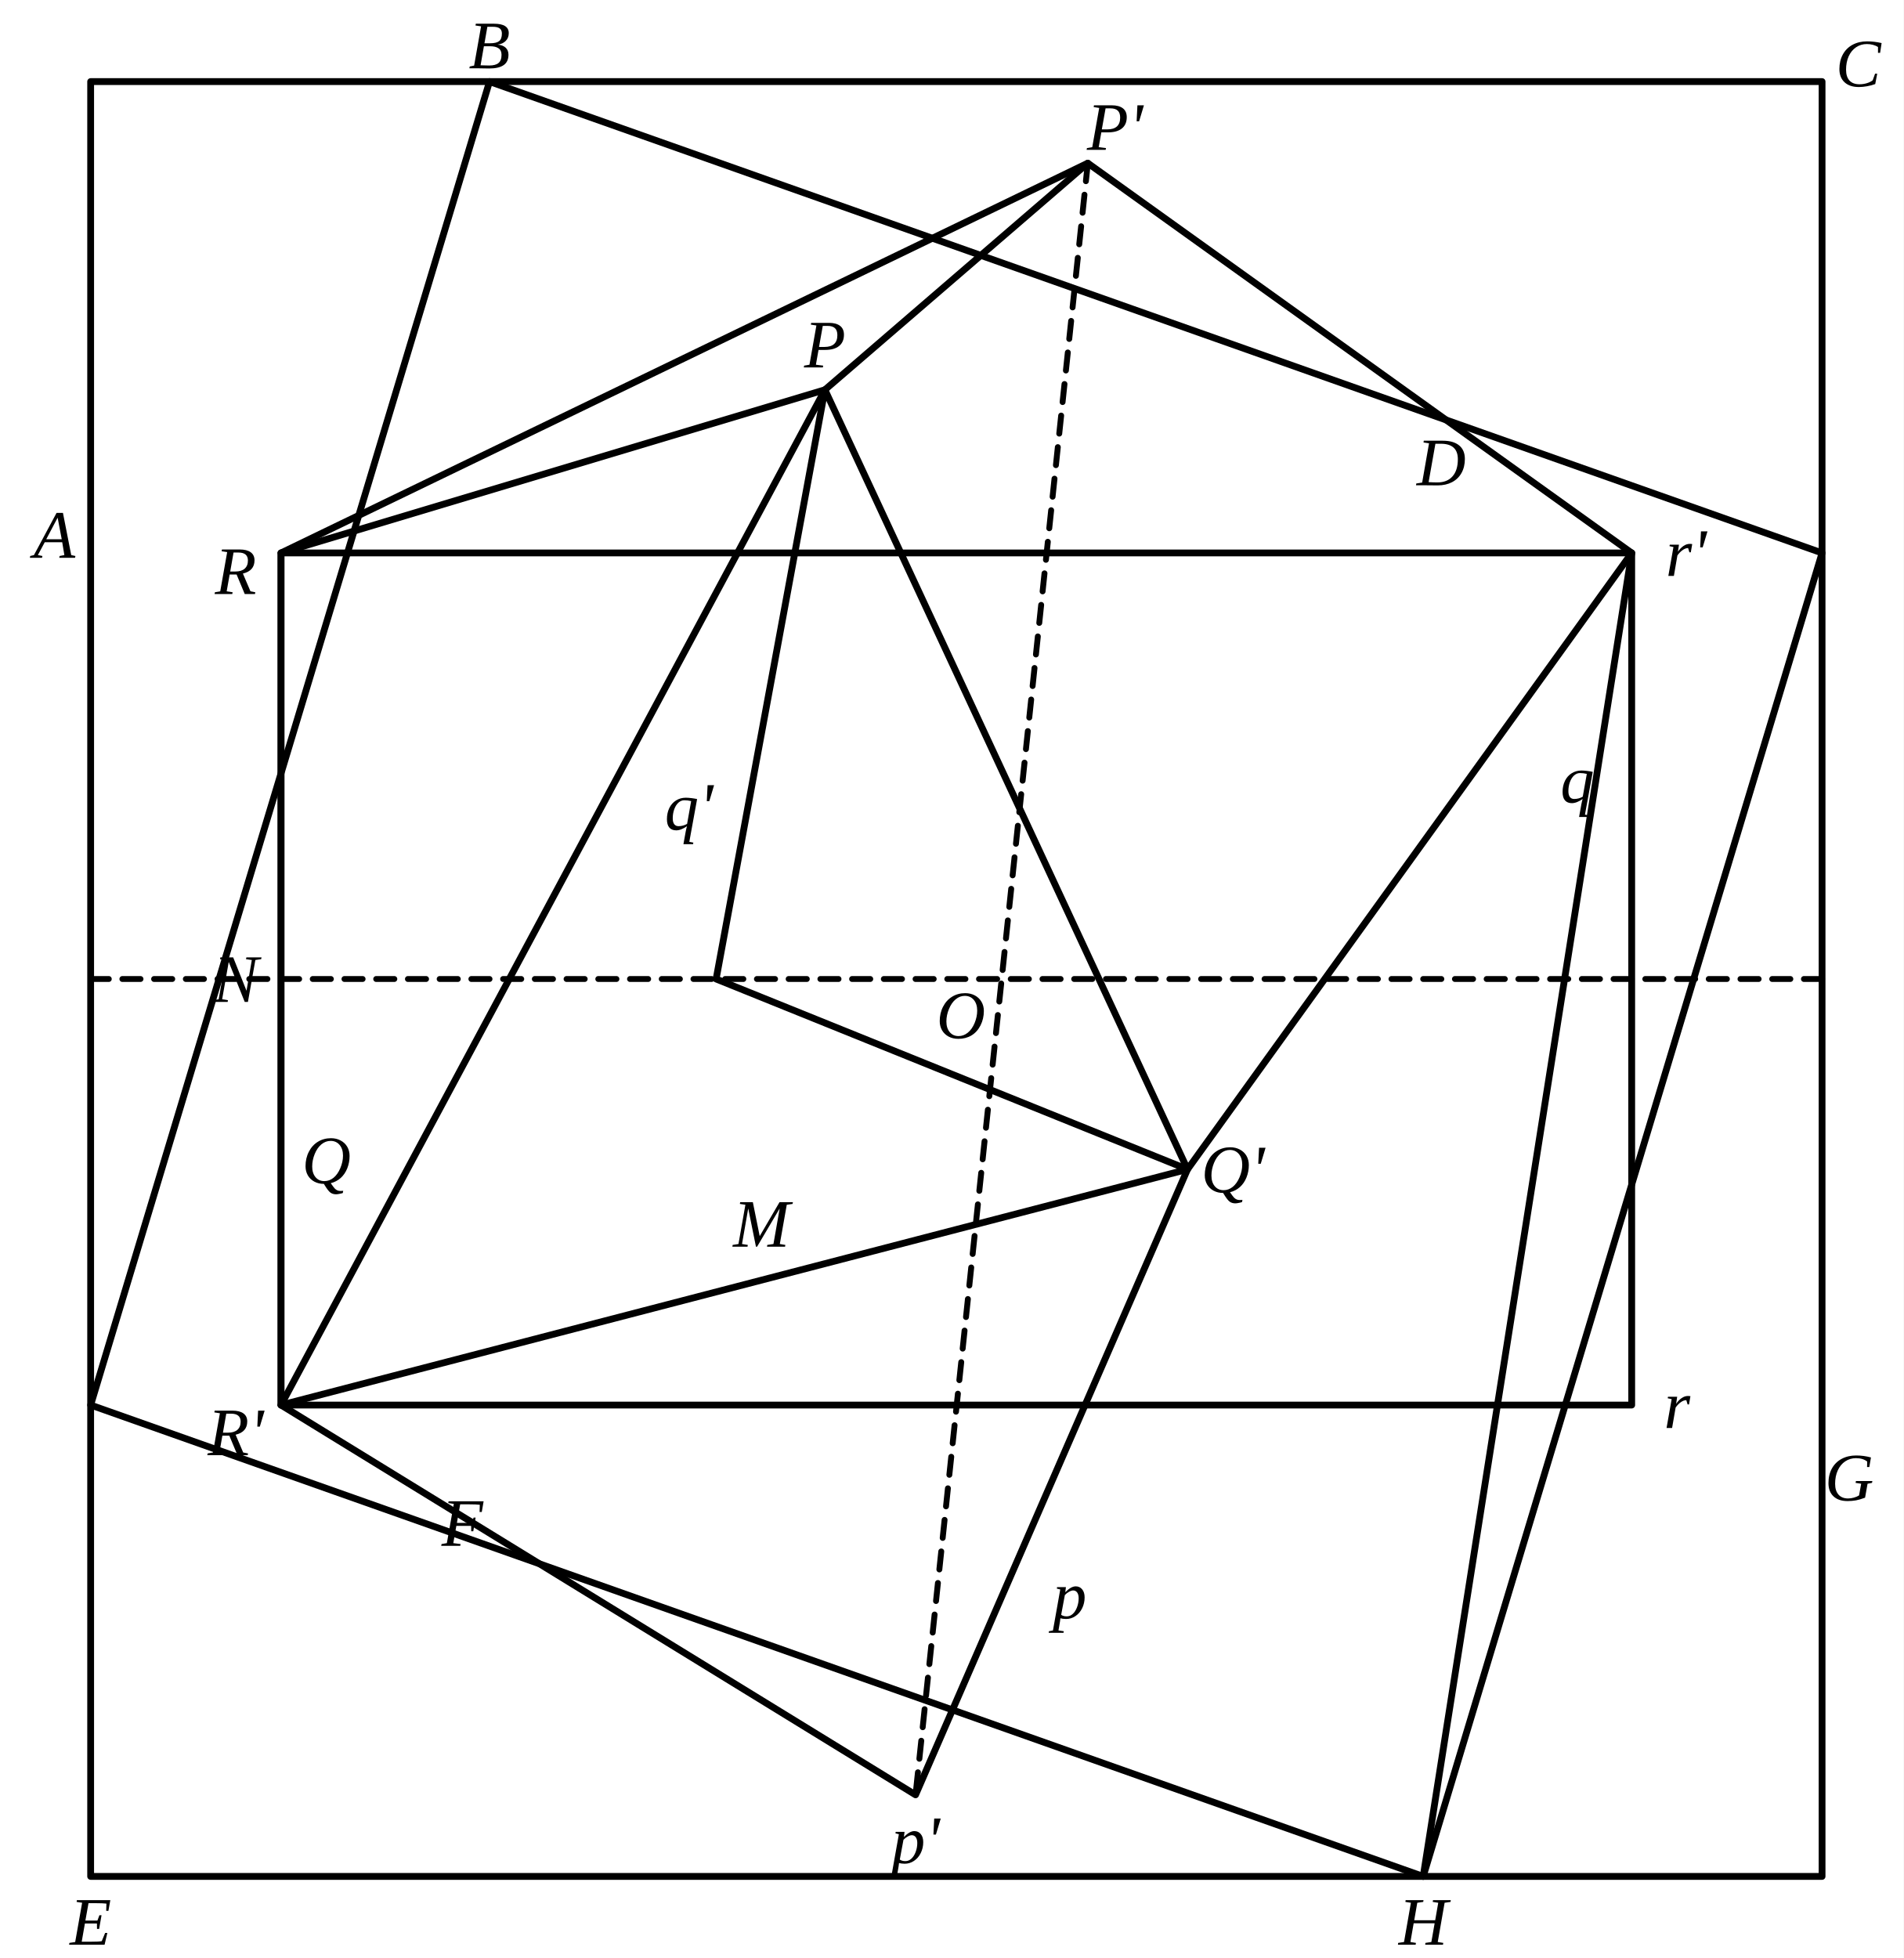
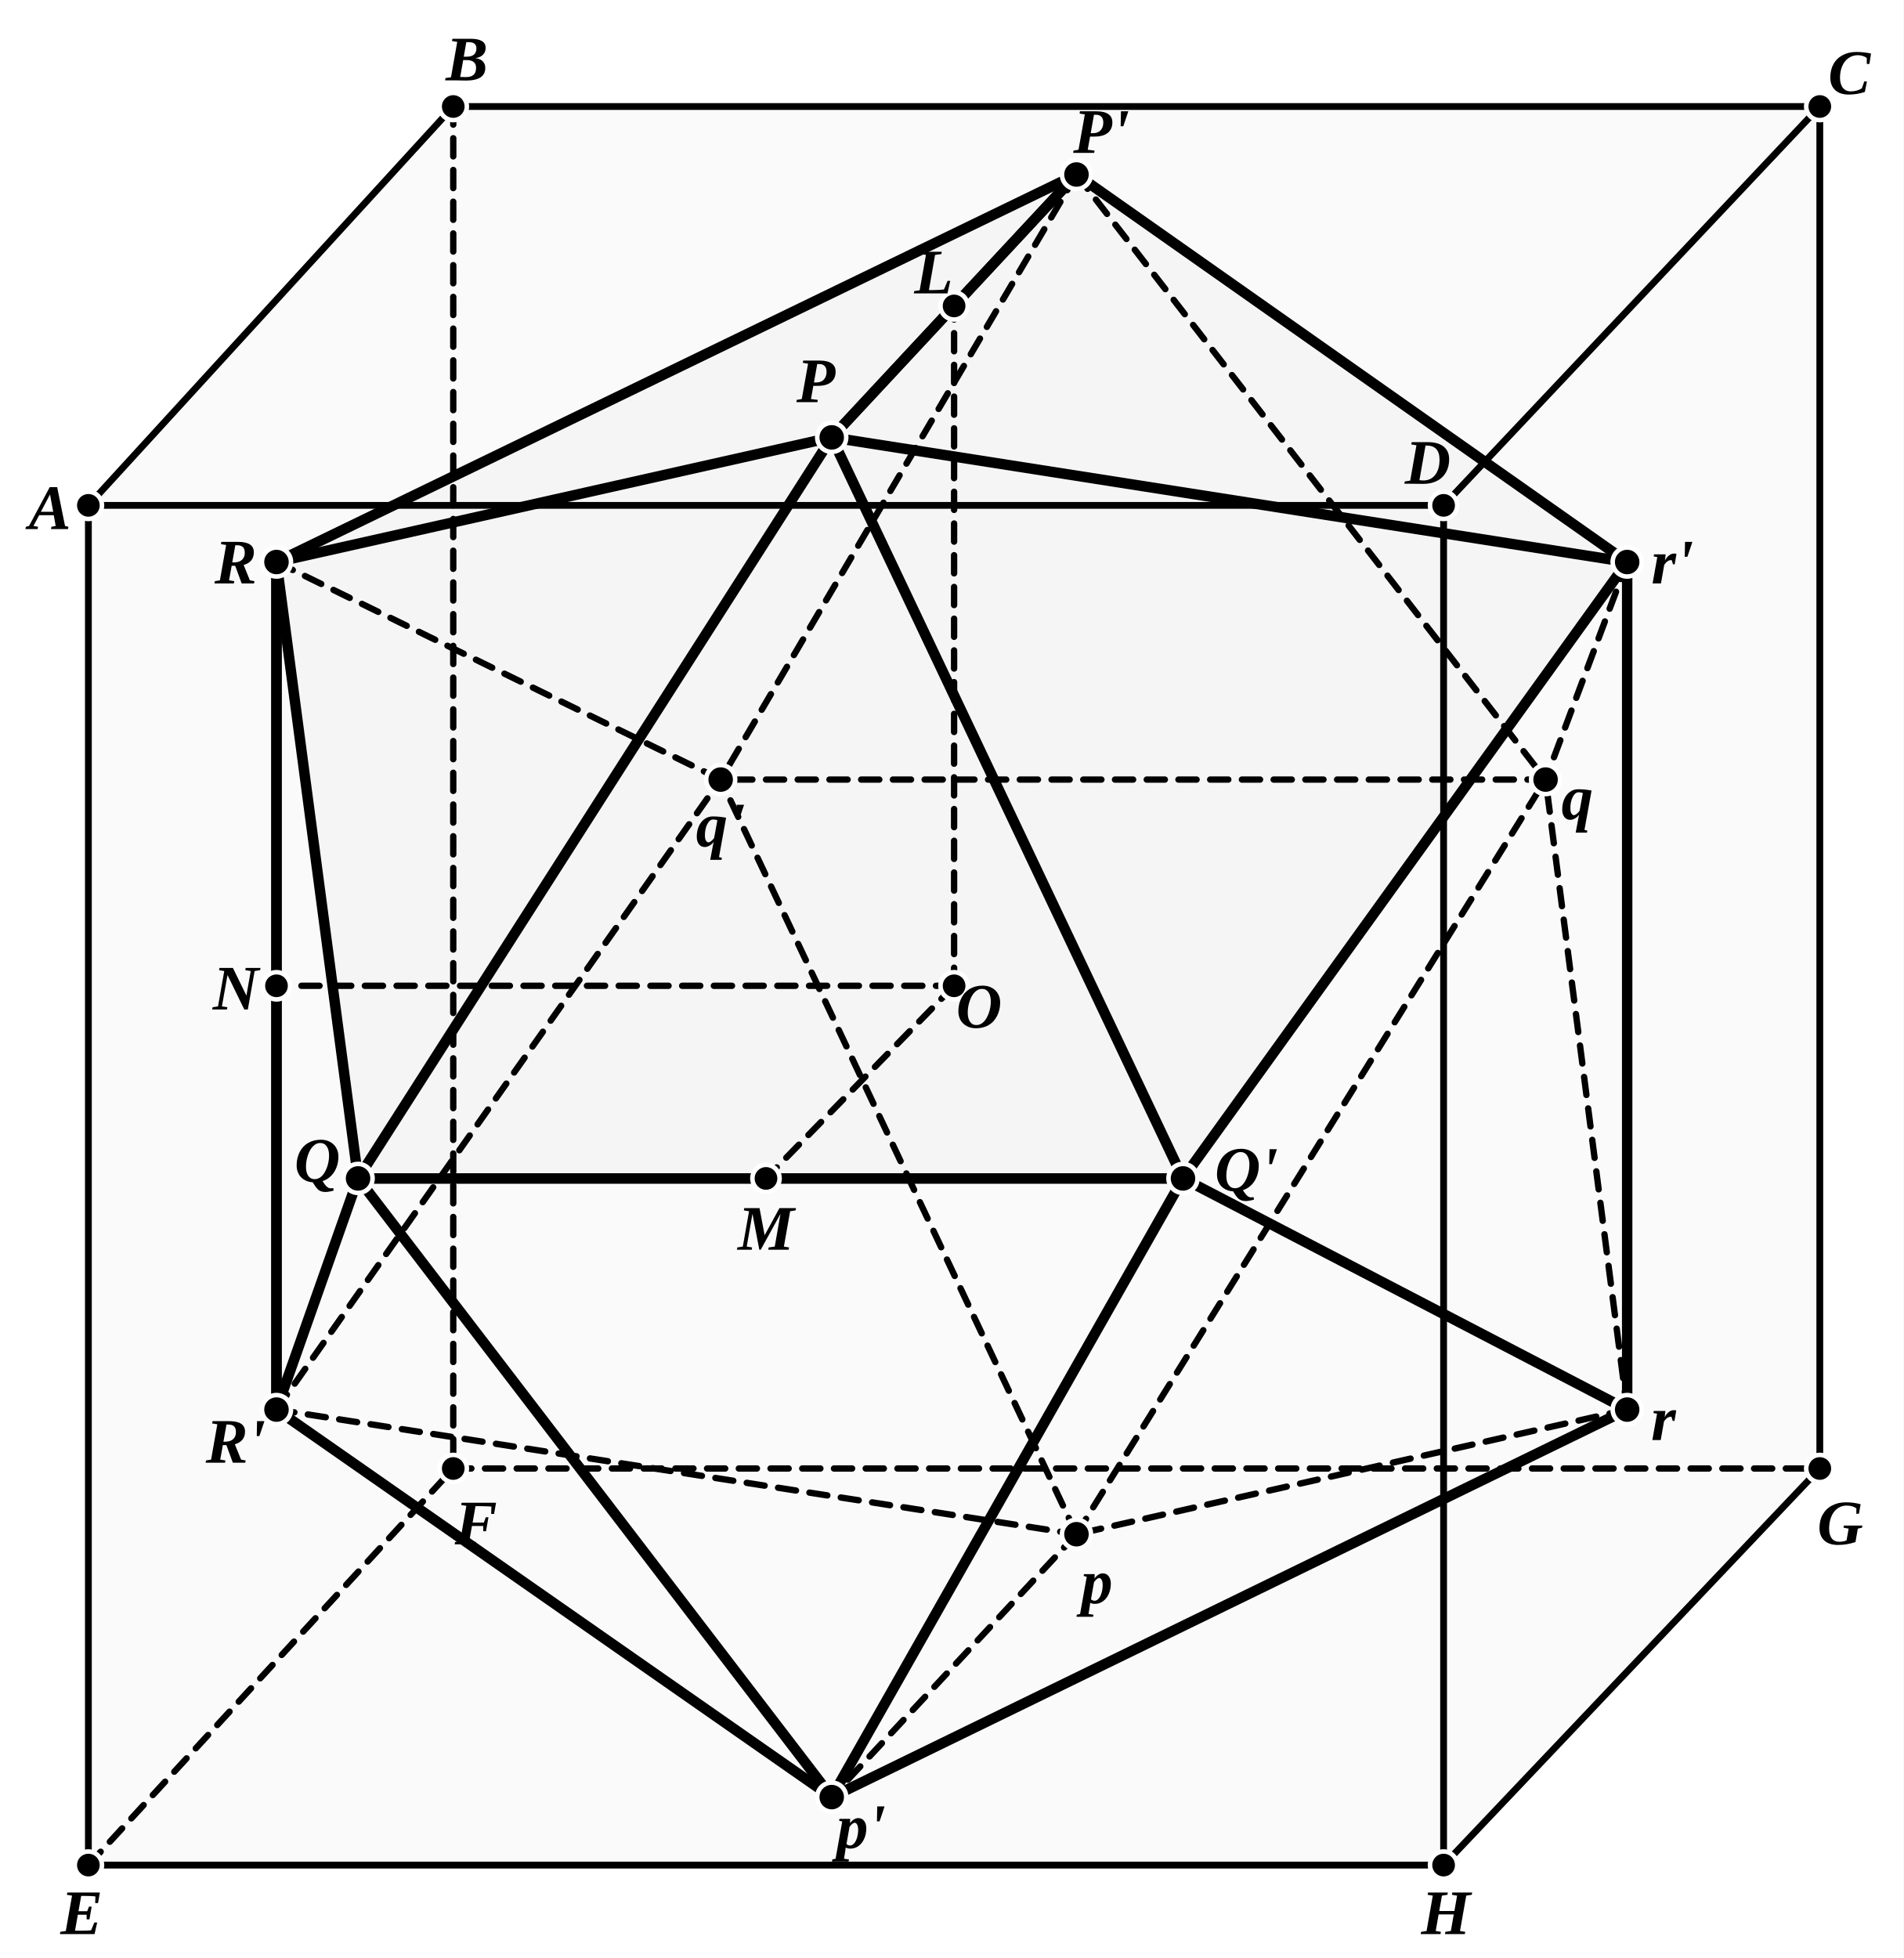
- <svg xmlns="http://www.w3.org/2000/svg" viewBox="0 0 420 432" width="100%" height="100%">
+ <svg xmlns="http://www.w3.org/2000/svg" viewBox="0 0 420 432" width="420" height="432" class="euclid-graphic" data-graphic-id="0496.g1" data-folio="0496" data-graphic="g1" data-proposition="XIII.16.Taylor">
  <style>
-     .bg { fill: #ffffff; }
-     .line { stroke: #000000; stroke-width: 1.5; stroke-linecap: round; stroke-linejoin: round; fill: none; }
-     .dashed { stroke: #000000; stroke-width: 1.3; stroke-dasharray: 4,3; stroke-linecap: round; stroke-linejoin: round; fill: none; }
-     .geom:hover { stroke: #0284c7; stroke-width: 2.5; cursor: pointer; }
-     .label { font-family: "Times New Roman", Times, serif; font-size: 15px; font-style: italic; fill: #000000; text-anchor: middle; dominant-baseline: central; user-select: none; }
-     .label:hover { fill: #0284c7; font-weight: bold; cursor: pointer; }
+     .euclid-graphic {
+       font-family: 'Times New Roman', 'Georgia', serif;
+       font-style: italic;
+       background-color: #ffffff;
+     }
+     .geom-line, .geom-circle {
+       stroke: #000000;
+       stroke-width: 1.5;
+       stroke-linecap: round;
+       stroke-linejoin: round;
+       fill: none;
+       transition: stroke 0.15s, stroke-width 0.15s;
+     }
+     .geom-bold {
+       stroke: #000000;
+       stroke-width: 2.3;
+       stroke-linecap: round;
+       stroke-linejoin: round;
+       fill: none;
+       transition: stroke 0.15s, stroke-width 0.15s;
+     }
+     .geom-dashed {
+       stroke: #000000;
+       stroke-width: 1.4;
+       stroke-dasharray: 4,3;
+       stroke-linecap: round;
+       stroke-linejoin: round;
+       fill: none;
+       transition: stroke 0.15s, stroke-width 0.15s;
+     }
+     .geom-polygon {
+       fill: #000000;
+       fill-opacity: 0.02;
+       stroke: none;
+       transition: fill-opacity 0.15s;
+     }
+     .geom-point {
+       fill: #000000;
+       stroke: #ffffff;
+       stroke-width: 1;
+     }
+     .geom-label {
+       font-size: 14px;
+       font-weight: bold;
+       fill: #000000;
+       text-anchor: middle;
+       dominant-baseline: central;
+       user-select: none;
+     }
+     .geom-overlay {
+       opacity: 0;
+       pointer-events: none;
+       transition: opacity 0.12s ease;
+     }
+     [data-ref]:hover, .highlight, .geom-highlight-active {
+       opacity: 1 !important;
+       stroke: #ef4444 !important;
+       stroke-width: 3.5 !important;
+       cursor: pointer;
+     }
+     text[data-ref]:hover, text.highlight, text.geom-highlight-active {
+       fill: #ef4444 !important;
+       stroke: none !important;
+     }
+     .geom-polygon:hover, .geom-polygon.highlight, polygon.geom-highlight-active {
+       opacity: 1 !important;
+       fill-opacity: 0.24 !important;
+       fill: #ef4444 !important;
+       stroke: #ef4444 !important;
+       stroke-width: 2.5 !important;
+     }
+     .geom-point:hover, .geom-point.highlight, circle.geom-point.geom-highlight-active {
+       r: 5.0 !important;
+       fill: #ef4444 !important;
+       stroke: #ffffff !important;
+       stroke-width: 1.5 !important;
+     }
  </style>
-   <rect class="bg" width="420" height="432" />
-   <polygon class="line geom" points="20,18 402,18 402,414 20,414" />
-   <polygon class="line geom" points="108,18 402,122 314,414 20,310" />
-   <polygon class="line geom" points="62,122 360,122 360,310 62,310" />
-   <polygon class="line geom" points="182,86 240,36 360,122 262,258 158,216" />
-   <polygon class="line geom" points="62,122 182,86 262,258 202,396 62,310" />
-   <line class="line geom" x1="62" y1="122" x2="240" y2="36" />
-   <line class="line geom" x1="360" y1="122" x2="314" y2="414" />
-   <line class="line geom" x1="62" y1="310" x2="262" y2="258" />
-   <line class="line geom" x1="182" y1="86" x2="62" y2="310" />
-   <line class="dashed geom" x1="240" y1="36" x2="202" y2="396" />
-   <line class="dashed geom" x1="20" y1="216" x2="402" y2="216" />
-   <text class="label" x="108" y="10">B</text>
-   <text class="label" x="410" y="14">C</text>
-   <text class="label" x="246" y="28">P'</text>
-   <text class="label" x="182" y="76">P</text>
-   <text class="label" x="12" y="118">A</text>
-   <text class="label" x="52" y="126">R</text>
-   <text class="label" x="318" y="102">D</text>
-   <text class="label" x="372" y="122">r'</text>
-   <text class="label" x="52" y="216">N</text>
-   <text class="label" x="152" y="178">q'</text>
-   <text class="label" x="212" y="224">O</text>
-   <text class="label" x="348" y="172">q</text>
-   <text class="label" x="72" y="256">Q</text>
-   <text class="label" x="168" y="270">M</text>
-   <text class="label" x="272" y="258">Q'</text>
-   <text class="label" x="52" y="316">R'</text>
-   <text class="label" x="370" y="310">r</text>
-   <text class="label" x="408" y="326">G</text>
-   <text class="label" x="102" y="336">F</text>
-   <text class="label" x="236" y="352">p</text>
-   <text class="label" x="202" y="406">p'</text>
-   <text class="label" x="20" y="424">E</text>
-   <text class="label" x="314" y="424">H</text>
+   <rect width="100%" height="100%" fill="#ffffff" />
+   <g id="elements">
+     <polygon id="el-poly-cube" data-ref="&lt; A B C D E F G H &gt;" data-type="polygon" points="19.5,111.5 100.0,23.5 401.5,23.5 401.5,324.0 318.5,411.5 19.5,411.5" class="geom-polygon" />
+   </g>
+   <g id="graphics">
+     <polygon id="el-tri-PQQprime" data-ref="&lt; P Q Q' &gt;" data-type="polygon" points="183.5,96.5 79.0,260.0 261.0,260.0" class="geom-polygon" />
+     <polygon id="el-tri-PRQ" data-ref="&lt; P R Q &gt;" data-type="polygon" points="183.5,96.5 61.0,124.0 79.0,260.0" class="geom-polygon" />
+     <polygon id="el-tri-PPprimeR" data-ref="&lt; P P' R &gt;" data-type="polygon" points="183.5,96.5 237.5,38.5 61.0,124.0" class="geom-polygon" />
+     <polygon id="el-tri-PPprimerprime" data-ref="&lt; P P' r' &gt;" data-type="polygon" points="183.5,96.5 237.5,38.5 359.0,124.0" class="geom-polygon" />
+     <polygon id="el-tri-PQprimerprime" data-ref="&lt; P Q' r' &gt;" data-type="polygon" points="183.5,96.5 261.0,260.0 359.0,124.0" class="geom-polygon" />
+     <line id="el-seg-AB" data-ref="/ A B /" data-aliases="/ B A /" data-type="segment" x1="19.5" y1="111.5" x2="100.0" y2="23.5" class="geom-line" />
+     <line id="el-seg-BC" data-ref="/ B C /" data-aliases="/ C B /" data-type="segment" x1="100.0" y1="23.5" x2="401.5" y2="23.5" class="geom-line" />
+     <line id="el-seg-CD" data-ref="/ C D /" data-aliases="/ D C /" data-type="segment" x1="401.5" y1="23.5" x2="318.5" y2="111.5" class="geom-line" />
+     <line id="el-seg-AD" data-ref="/ A D /" data-aliases="/ D A /" data-type="segment" x1="19.5" y1="111.5" x2="318.5" y2="111.5" class="geom-line" />
+     <line id="el-seg-AE" data-ref="/ A E /" data-aliases="/ E A /" data-type="segment" x1="19.5" y1="111.5" x2="19.5" y2="411.5" class="geom-line" />
+     <line id="el-seg-DH" data-ref="/ D H /" data-aliases="/ H D /" data-type="segment" x1="318.5" y1="111.5" x2="318.5" y2="411.5" class="geom-line" />
+     <line id="el-seg-CG" data-ref="/ C G /" data-aliases="/ G C /" data-type="segment" x1="401.5" y1="23.5" x2="401.5" y2="324.0" class="geom-line" />
+     <line id="el-seg-EH" data-ref="/ E H /" data-aliases="/ H E /" data-type="segment" x1="19.5" y1="411.5" x2="318.5" y2="411.5" class="geom-line" />
+     <line id="el-seg-HG" data-ref="/ H G /" data-aliases="/ G H /" data-type="segment" x1="318.5" y1="411.5" x2="401.5" y2="324.0" class="geom-line" />
+     <line id="el-seg-BF" data-ref="/ B F /" data-aliases="/ F B /" data-type="segment" x1="100.0" y1="23.5" x2="100.0" y2="324.0" class="geom-dashed" />
+     <line id="el-seg-EF" data-ref="/ E F /" data-aliases="/ F E /" data-type="segment" x1="19.5" y1="411.5" x2="100.0" y2="324.0" class="geom-dashed" />
+     <line id="el-seg-FG" data-ref="/ F G /" data-aliases="/ G F /" data-type="segment" x1="100.0" y1="324.0" x2="401.5" y2="324.0" class="geom-dashed" />
+     <line id="el-seg-OL" data-ref="/ O L /" data-aliases="/ L O /" data-type="segment" x1="210.5" y1="217.5" x2="210.5" y2="67.5" class="geom-dashed" />
+     <line id="el-seg-OM" data-ref="/ O M /" data-aliases="/ M O /" data-type="segment" x1="210.5" y1="217.5" x2="169.0" y2="260.0" class="geom-dashed" />
+     <line id="el-seg-ON" data-ref="/ O N /" data-aliases="/ N O /" data-type="segment" x1="210.5" y1="217.5" x2="61.0" y2="217.5" class="geom-dashed" />
+     <line id="el-seg-OP" data-ref="/ O P /" data-aliases="/ P O /" data-type="segment" x1="210.5" y1="217.5" x2="183.5" y2="96.5" class="geom-line geom-overlay" />
+     <line id="el-seg-PPprime" data-ref="/ P P' /" data-aliases="/ P' P / | / P L P' /" data-type="segment" x1="183.5" y1="96.5" x2="237.5" y2="38.5" class="geom-bold" />
+     <line id="el-seg-LP" data-ref="/ L P /" data-aliases="/ P L /" data-type="segment" x1="210.5" y1="67.5" x2="183.5" y2="96.5" class="geom-bold" />
+     <line id="el-seg-LPprime" data-ref="/ L P' /" data-aliases="/ P' L /" data-type="segment" x1="210.5" y1="67.5" x2="237.5" y2="38.5" class="geom-bold" />
+     <line id="el-seg-QQprime" data-ref="/ Q Q' /" data-aliases="/ Q' Q / | / Q M Q' /" data-type="segment" x1="79.0" y1="260.0" x2="261.0" y2="260.0" class="geom-bold" />
+     <line id="el-seg-MQ" data-ref="/ M Q /" data-aliases="/ Q M /" data-type="segment" x1="169.0" y1="260.0" x2="79.0" y2="260.0" class="geom-bold" />
+     <line id="el-seg-MQprime" data-ref="/ M Q' /" data-aliases="/ Q' M /" data-type="segment" x1="169.0" y1="260.0" x2="261.0" y2="260.0" class="geom-bold" />
+     <line id="el-seg-RRprime" data-ref="/ R R' /" data-aliases="/ R' R / | / R N R' /" data-type="segment" x1="61.0" y1="124.0" x2="61.0" y2="311.0" class="geom-bold" />
+     <line id="el-seg-NR" data-ref="/ N R /" data-aliases="/ R N /" data-type="segment" x1="61.0" y1="217.5" x2="61.0" y2="124.0" class="geom-bold" />
+     <line id="el-seg-NRprime" data-ref="/ N R' /" data-aliases="/ R' N /" data-type="segment" x1="61.0" y1="217.5" x2="61.0" y2="311.0" class="geom-bold" />
+     <line id="el-seg-PQ" data-ref="/ P Q /" data-aliases="/ Q P /" data-type="segment" x1="183.5" y1="96.5" x2="79.0" y2="260.0" class="geom-bold" />
+     <line id="el-seg-PQprime" data-ref="/ P Q' /" data-aliases="/ Q' P /" data-type="segment" x1="183.5" y1="96.5" x2="261.0" y2="260.0" class="geom-bold" />
+     <line id="el-seg-PR" data-ref="/ P R /" data-aliases="/ R P /" data-type="segment" x1="183.5" y1="96.5" x2="61.0" y2="124.0" class="geom-bold" />
+     <line id="el-seg-Prprime" data-ref="/ P r' /" data-aliases="/ r' P /" data-type="segment" x1="183.5" y1="96.5" x2="359.0" y2="124.0" class="geom-bold" />
+     <line id="el-seg-PprimeR" data-ref="/ P' R /" data-aliases="/ R P' /" data-type="segment" x1="237.5" y1="38.5" x2="61.0" y2="124.0" class="geom-bold" />
+     <line id="el-seg-Pprimerprime" data-ref="/ P' r' /" data-aliases="/ r' P' /" data-type="segment" x1="237.5" y1="38.5" x2="359.0" y2="124.0" class="geom-bold" />
+     <line id="el-seg-QR" data-ref="/ Q R /" data-aliases="/ R Q /" data-type="segment" x1="79.0" y1="260.0" x2="61.0" y2="124.0" class="geom-bold" />
+     <line id="el-seg-QRprime" data-ref="/ Q R' /" data-aliases="/ R' Q /" data-type="segment" x1="79.0" y1="260.0" x2="61.0" y2="311.0" class="geom-bold" />
+     <line id="el-seg-Qpprime" data-ref="/ Q p' /" data-aliases="/ p' Q /" data-type="segment" x1="79.0" y1="260.0" x2="183.5" y2="396.5" class="geom-bold" />
+     <line id="el-seg-Qprimerprime" data-ref="/ Q' r' /" data-aliases="/ r' Q' /" data-type="segment" x1="261.0" y1="260.0" x2="359.0" y2="124.0" class="geom-bold" />
+     <line id="el-seg-Qprimer" data-ref="/ Q' r /" data-aliases="/ r Q' /" data-type="segment" x1="261.0" y1="260.0" x2="359.0" y2="311.0" class="geom-bold" />
+     <line id="el-seg-Qprimepprime" data-ref="/ Q' p' /" data-aliases="/ p' Q' /" data-type="segment" x1="261.0" y1="260.0" x2="183.5" y2="396.5" class="geom-bold" />
+     <line id="el-seg-rprimer" data-ref="/ r' r /" data-aliases="/ r r' /" data-type="segment" x1="359.0" y1="124.0" x2="359.0" y2="311.0" class="geom-bold" />
+     <line id="el-seg-Rprimepprime" data-ref="/ R' p' /" data-aliases="/ p' R' /" data-type="segment" x1="61.0" y1="311.0" x2="183.5" y2="396.5" class="geom-bold" />
+     <line id="el-seg-rpprime" data-ref="/ r p' /" data-aliases="/ p' r /" data-type="segment" x1="359.0" y1="311.0" x2="183.5" y2="396.5" class="geom-bold" />
+     <line id="el-seg-qqprime" data-ref="/ q q' /" data-aliases="/ q' q /" data-type="segment" x1="341.0" y1="172.0" x2="159.0" y2="172.0" class="geom-dashed" />
+     <line id="el-seg-ppprime" data-ref="/ p p' /" data-aliases="/ p' p /" data-type="segment" x1="237.5" y1="338.5" x2="183.5" y2="396.5" class="geom-dashed" />
+     <line id="el-seg-Pprimeqprime" data-ref="/ P' q' /" data-aliases="/ q' P' /" data-type="segment" x1="237.5" y1="38.5" x2="159.0" y2="172.0" class="geom-dashed" />
+     <line id="el-seg-Pprimeq" data-ref="/ P' q /" data-aliases="/ q P' /" data-type="segment" x1="237.5" y1="38.5" x2="341.0" y2="172.0" class="geom-dashed" />
+     <line id="el-seg-Rqprime" data-ref="/ R q' /" data-aliases="/ q' R /" data-type="segment" x1="61.0" y1="124.0" x2="159.0" y2="172.0" class="geom-dashed" />
+     <line id="el-seg-Rprimeqprime" data-ref="/ R' q' /" data-aliases="/ q' R' /" data-type="segment" x1="61.0" y1="311.0" x2="159.0" y2="172.0" class="geom-dashed" />
+     <line id="el-seg-Rprimep" data-ref="/ R' p /" data-aliases="/ p R' /" data-type="segment" x1="61.0" y1="311.0" x2="237.5" y2="338.5" class="geom-dashed" />
+     <line id="el-seg-rprimeq" data-ref="/ r' q /" data-aliases="/ q r' /" data-type="segment" x1="359.0" y1="124.0" x2="341.0" y2="172.0" class="geom-dashed" />
+     <line id="el-seg-rq" data-ref="/ r q /" data-aliases="/ q r /" data-type="segment" x1="359.0" y1="311.0" x2="341.0" y2="172.0" class="geom-dashed" />
+     <line id="el-seg-rp" data-ref="/ r p /" data-aliases="/ p r /" data-type="segment" x1="359.0" y1="311.0" x2="237.5" y2="338.5" class="geom-dashed" />
+     <line id="el-seg-pqprime" data-ref="/ p q' /" data-aliases="/ q' p /" data-type="segment" x1="237.5" y1="338.5" x2="159.0" y2="172.0" class="geom-dashed" />
+     <line id="el-seg-pq" data-ref="/ p q /" data-aliases="/ q p /" data-type="segment" x1="237.5" y1="338.5" x2="341.0" y2="172.0" class="geom-dashed" />
+   </g>
+   <g id="highlights" style="pointer-events: none;">
+     <polygon id="hl-poly-cube" data-ref="&lt; A B C D E F G H &gt;" points="19.5,111.5 100.0,23.5 401.5,23.5 401.5,324.0 318.5,411.5 19.5,411.5" class="geom-polygon geom-overlay" />
+     <polygon id="hl-tri-PQQprime" data-ref="&lt; P Q Q' &gt;" points="183.5,96.5 79.0,260.0 261.0,260.0" class="geom-polygon geom-overlay" />
+     <line id="hl-seg-AB" data-ref="/ A B /" data-aliases="/ B A /" x1="19.5" y1="111.5" x2="100.0" y2="23.5" class="geom-line geom-overlay" />
+     <line id="hl-seg-BC" data-ref="/ B C /" data-aliases="/ C B /" x1="100.0" y1="23.5" x2="401.5" y2="23.5" class="geom-line geom-overlay" />
+     <line id="hl-seg-CD" data-ref="/ C D /" data-aliases="/ D C /" x1="401.5" y1="23.5" x2="318.5" y2="111.5" class="geom-line geom-overlay" />
+     <line id="hl-seg-AD" data-ref="/ A D /" data-aliases="/ D A /" x1="19.5" y1="111.5" x2="318.5" y2="111.5" class="geom-line geom-overlay" />
+     <line id="hl-seg-AE" data-ref="/ A E /" data-aliases="/ E A /" x1="19.5" y1="111.5" x2="19.5" y2="411.5" class="geom-line geom-overlay" />
+     <line id="hl-seg-DH" data-ref="/ D H /" data-aliases="/ H D /" x1="318.5" y1="111.5" x2="318.5" y2="411.5" class="geom-line geom-overlay" />
+     <line id="hl-seg-CG" data-ref="/ C G /" data-aliases="/ G C /" x1="401.5" y1="23.5" x2="401.5" y2="324.0" class="geom-line geom-overlay" />
+     <line id="hl-seg-EH" data-ref="/ E H /" data-aliases="/ H E /" x1="19.5" y1="411.5" x2="318.5" y2="411.5" class="geom-line geom-overlay" />
+     <line id="hl-seg-HG" data-ref="/ H G /" data-aliases="/ G H /" x1="318.5" y1="411.5" x2="401.5" y2="324.0" class="geom-line geom-overlay" />
+     <line id="hl-seg-BF" data-ref="/ B F /" data-aliases="/ F B /" x1="100.0" y1="23.5" x2="100.0" y2="324.0" class="geom-line geom-overlay" />
+     <line id="hl-seg-EF" data-ref="/ E F /" data-aliases="/ F E /" x1="19.5" y1="411.5" x2="100.0" y2="324.0" class="geom-line geom-overlay" />
+     <line id="hl-seg-FG" data-ref="/ F G /" data-aliases="/ G F /" x1="100.0" y1="324.0" x2="401.5" y2="324.0" class="geom-line geom-overlay" />
+     <line id="hl-seg-OL" data-ref="/ O L /" data-aliases="/ L O /" x1="210.5" y1="217.5" x2="210.5" y2="67.5" class="geom-line geom-overlay" />
+     <line id="hl-seg-OM" data-ref="/ O M /" data-aliases="/ M O /" x1="210.5" y1="217.5" x2="169.0" y2="260.0" class="geom-line geom-overlay" />
+     <line id="hl-seg-ON" data-ref="/ O N /" data-aliases="/ N O /" x1="210.5" y1="217.5" x2="61.0" y2="217.5" class="geom-line geom-overlay" />
+     <line id="hl-seg-OP" data-ref="/ O P /" data-aliases="/ P O /" x1="210.5" y1="217.5" x2="183.5" y2="96.5" class="geom-line geom-overlay" />
+     <line id="hl-seg-PPprime" data-ref="/ P P' /" data-aliases="/ P' P / | / P L P' /" x1="183.5" y1="96.5" x2="237.5" y2="38.5" class="geom-line geom-overlay" />
+     <line id="hl-seg-LP" data-ref="/ L P /" data-aliases="/ P L /" x1="210.5" y1="67.5" x2="183.5" y2="96.5" class="geom-line geom-overlay" />
+     <line id="hl-seg-LPprime" data-ref="/ L P' /" data-aliases="/ P' L /" x1="210.5" y1="67.5" x2="237.5" y2="38.5" class="geom-line geom-overlay" />
+     <line id="hl-seg-QQprime" data-ref="/ Q Q' /" data-aliases="/ Q' Q / | / Q M Q' /" x1="79.0" y1="260.0" x2="261.0" y2="260.0" class="geom-line geom-overlay" />
+     <line id="hl-seg-MQ" data-ref="/ M Q /" data-aliases="/ Q M /" x1="169.0" y1="260.0" x2="79.0" y2="260.0" class="geom-line geom-overlay" />
+     <line id="hl-seg-MQprime" data-ref="/ M Q' /" data-aliases="/ Q' M /" x1="169.0" y1="260.0" x2="261.0" y2="260.0" class="geom-line geom-overlay" />
+     <line id="hl-seg-RRprime" data-ref="/ R R' /" data-aliases="/ R' R / | / R N R' /" x1="61.0" y1="124.0" x2="61.0" y2="311.0" class="geom-line geom-overlay" />
+     <line id="hl-seg-NR" data-ref="/ N R /" data-aliases="/ R N /" x1="61.0" y1="217.5" x2="61.0" y2="124.0" class="geom-line geom-overlay" />
+     <line id="hl-seg-NRprime" data-ref="/ N R' /" data-aliases="/ R' N /" x1="61.0" y1="217.5" x2="61.0" y2="311.0" class="geom-line geom-overlay" />
+     <line id="hl-seg-PQ" data-ref="/ P Q /" data-aliases="/ Q P /" x1="183.5" y1="96.5" x2="79.0" y2="260.0" class="geom-line geom-overlay" />
+     <line id="hl-seg-PQprime" data-ref="/ P Q' /" data-aliases="/ Q' P /" x1="183.5" y1="96.5" x2="261.0" y2="260.0" class="geom-line geom-overlay" />
+     <line id="hl-seg-PR" data-ref="/ P R /" data-aliases="/ R P /" x1="183.5" y1="96.5" x2="61.0" y2="124.0" class="geom-line geom-overlay" />
+     <line id="hl-seg-Prprime" data-ref="/ P r' /" data-aliases="/ r' P /" x1="183.5" y1="96.5" x2="359.0" y2="124.0" class="geom-line geom-overlay" />
+     <line id="hl-seg-PprimeR" data-ref="/ P' R /" data-aliases="/ R P' /" x1="237.5" y1="38.5" x2="61.0" y2="124.0" class="geom-line geom-overlay" />
+     <line id="hl-seg-Pprimerprime" data-ref="/ P' r' /" data-aliases="/ r' P' /" x1="237.5" y1="38.5" x2="359.0" y2="124.0" class="geom-line geom-overlay" />
+     <line id="hl-seg-QR" data-ref="/ Q R /" data-aliases="/ R Q /" x1="79.0" y1="260.0" x2="61.0" y2="124.0" class="geom-line geom-overlay" />
+     <line id="hl-seg-QRprime" data-ref="/ Q R' /" data-aliases="/ R' Q /" x1="79.0" y1="260.0" x2="61.0" y2="311.0" class="geom-line geom-overlay" />
+     <line id="hl-seg-Qpprime" data-ref="/ Q p' /" data-aliases="/ p' Q /" x1="79.0" y1="260.0" x2="183.5" y2="396.5" class="geom-line geom-overlay" />
+     <line id="hl-seg-Qprimerprime" data-ref="/ Q' r' /" data-aliases="/ r' Q' /" x1="261.0" y1="260.0" x2="359.0" y2="124.0" class="geom-line geom-overlay" />
+     <line id="hl-seg-Qprimer" data-ref="/ Q' r /" data-aliases="/ r Q' /" x1="261.0" y1="260.0" x2="359.0" y2="311.0" class="geom-line geom-overlay" />
+     <line id="hl-seg-Qprimepprime" data-ref="/ Q' p' /" data-aliases="/ p' Q' /" x1="261.0" y1="260.0" x2="183.5" y2="396.5" class="geom-line geom-overlay" />
+     <line id="hl-seg-rprimer" data-ref="/ r' r /" data-aliases="/ r r' /" x1="359.0" y1="124.0" x2="359.0" y2="311.0" class="geom-line geom-overlay" />
+     <line id="hl-seg-Rprimepprime" data-ref="/ R' p' /" data-aliases="/ p' R' /" x1="61.0" y1="311.0" x2="183.5" y2="396.5" class="geom-line geom-overlay" />
+     <line id="hl-seg-rpprime" data-ref="/ r p' /" data-aliases="/ p' r /" x1="359.0" y1="311.0" x2="183.5" y2="396.5" class="geom-line geom-overlay" />
+     <line id="hl-seg-qqprime" data-ref="/ q q' /" data-aliases="/ q' q /" x1="341.0" y1="172.0" x2="159.0" y2="172.0" class="geom-line geom-overlay" />
+     <line id="hl-seg-ppprime" data-ref="/ p p' /" data-aliases="/ p' p /" x1="237.5" y1="338.5" x2="183.5" y2="396.5" class="geom-line geom-overlay" />
+   </g>
+   <g id="points">
+     <circle id="el-pt-A" data-ref="A" data-type="point" cx="19.5" cy="111.5" r="3.0" class="geom-point" />
+     <circle id="el-pt-B" data-ref="B" data-type="point" cx="100.0" cy="23.5" r="3.0" class="geom-point" />
+     <circle id="el-pt-C" data-ref="C" data-type="point" cx="401.5" cy="23.5" r="3.0" class="geom-point" />
+     <circle id="el-pt-D" data-ref="D" data-type="point" cx="318.5" cy="111.5" r="3.0" class="geom-point" />
+     <circle id="el-pt-E" data-ref="E" data-type="point" cx="19.5" cy="411.5" r="3.0" class="geom-point" />
+     <circle id="el-pt-F" data-ref="F" data-type="point" cx="100.0" cy="324.0" r="3.0" class="geom-point" />
+     <circle id="el-pt-G" data-ref="G" data-type="point" cx="401.5" cy="324.0" r="3.0" class="geom-point" />
+     <circle id="el-pt-H" data-ref="H" data-type="point" cx="318.5" cy="411.5" r="3.0" class="geom-point" />
+     <circle id="el-pt-O" data-ref="O" data-type="point" cx="210.5" cy="217.5" r="3.0" class="geom-point" />
+     <circle id="el-pt-L" data-ref="L" data-type="point" cx="210.5" cy="67.5" r="3.0" class="geom-point" />
+     <circle id="el-pt-M" data-ref="M" data-type="point" cx="169.0" cy="260.0" r="3.0" class="geom-point" />
+     <circle id="el-pt-N" data-ref="N" data-type="point" cx="61.0" cy="217.5" r="3.0" class="geom-point" />
+     <circle id="el-pt-P" data-ref="P" data-type="point" cx="183.5" cy="96.5" r="3.2" class="geom-point" />
+     <circle id="el-pt-Pprime" data-ref="P'" data-type="point" cx="237.5" cy="38.5" r="3.2" class="geom-point" />
+     <circle id="el-pt-p" data-ref="p" data-type="point" cx="237.5" cy="338.5" r="3.2" class="geom-point" />
+     <circle id="el-pt-pprime" data-ref="p'" data-type="point" cx="183.5" cy="396.5" r="3.2" class="geom-point" />
+     <circle id="el-pt-Q" data-ref="Q" data-type="point" cx="79.0" cy="260.0" r="3.2" class="geom-point" />
+     <circle id="el-pt-Qprime" data-ref="Q'" data-type="point" cx="261.0" cy="260.0" r="3.2" class="geom-point" />
+     <circle id="el-pt-q" data-ref="q" data-type="point" cx="341.0" cy="172.0" r="3.2" class="geom-point" />
+     <circle id="el-pt-qprime" data-ref="q'" data-type="point" cx="159.0" cy="172.0" r="3.2" class="geom-point" />
+     <circle id="el-pt-R" data-ref="R" data-type="point" cx="61.0" cy="124.0" r="3.2" class="geom-point" />
+     <circle id="el-pt-Rprime" data-ref="R'" data-type="point" cx="61.0" cy="311.0" r="3.2" class="geom-point" />
+     <circle id="el-pt-r" data-ref="r" data-type="point" cx="359.0" cy="311.0" r="3.2" class="geom-point" />
+     <circle id="el-pt-rprime" data-ref="r'" data-type="point" cx="359.0" cy="124.0" r="3.2" class="geom-point" />
+   </g>
+   <g id="labels">
+     <text id="lbl-B" data-ref="B" x="103.0" y="13.0" class="geom-label">B</text>
+     <text id="lbl-C" data-ref="C" x="408.0" y="16.0" class="geom-label">C</text>
+     <text id="lbl-Pprime" data-ref="P'" x="243.0" y="29.0" class="geom-label">P'</text>
+     <text id="lbl-L" data-ref="L" x="206.0" y="60.0" class="geom-label">L</text>
+     <text id="lbl-P" data-ref="P" x="180.0" y="84.0" class="geom-label">P</text>
+     <text id="lbl-D" data-ref="D" x="315.0" y="102.0" class="geom-label">D</text>
+     <text id="lbl-A" data-ref="A" x="11.0" y="112.0" class="geom-label">A</text>
+     <text id="lbl-R" data-ref="R" x="52.0" y="124.0" class="geom-label">R</text>
+     <text id="lbl-rprime" data-ref="r'" x="369.0" y="124.0" class="geom-label">r'</text>
+     <text id="lbl-qprime" data-ref="q'" x="159.0" y="182.0" class="geom-label">q'</text>
+     <text id="lbl-q" data-ref="q" x="348.0" y="176.0" class="geom-label">q</text>
+     <text id="lbl-N" data-ref="N" x="52.0" y="218.0" class="geom-label">N</text>
+     <text id="lbl-O" data-ref="O" x="216.0" y="222.0" class="geom-label">O</text>
+     <text id="lbl-Q" data-ref="Q" x="70.0" y="256.0" class="geom-label">Q</text>
+     <text id="lbl-M" data-ref="M" x="169.0" y="271.0" class="geom-label">M</text>
+     <text id="lbl-Qprime" data-ref="Q'" x="275.0" y="258.0" class="geom-label">Q'</text>
+     <text id="lbl-Rprime" data-ref="R'" x="52.0" y="318.0" class="geom-label">R'</text>
+     <text id="lbl-r" data-ref="r" x="367.0" y="313.0" class="geom-label">r</text>
+     <text id="lbl-F" data-ref="F" x="105.0" y="336.0" class="geom-label">F</text>
+     <text id="lbl-G" data-ref="G" x="406.0" y="336.0" class="geom-label">G</text>
+     <text id="lbl-p" data-ref="p" x="242.0" y="349.0" class="geom-label">p</text>
+     <text id="lbl-pprime" data-ref="p'" x="190.0" y="403.0" class="geom-label">p'</text>
+     <text id="lbl-E" data-ref="E" x="18.0" y="422.0" class="geom-label">E</text>
+     <text id="lbl-H" data-ref="H" x="319.0" y="422.0" class="geom-label">H</text>
+   </g>
</svg>
